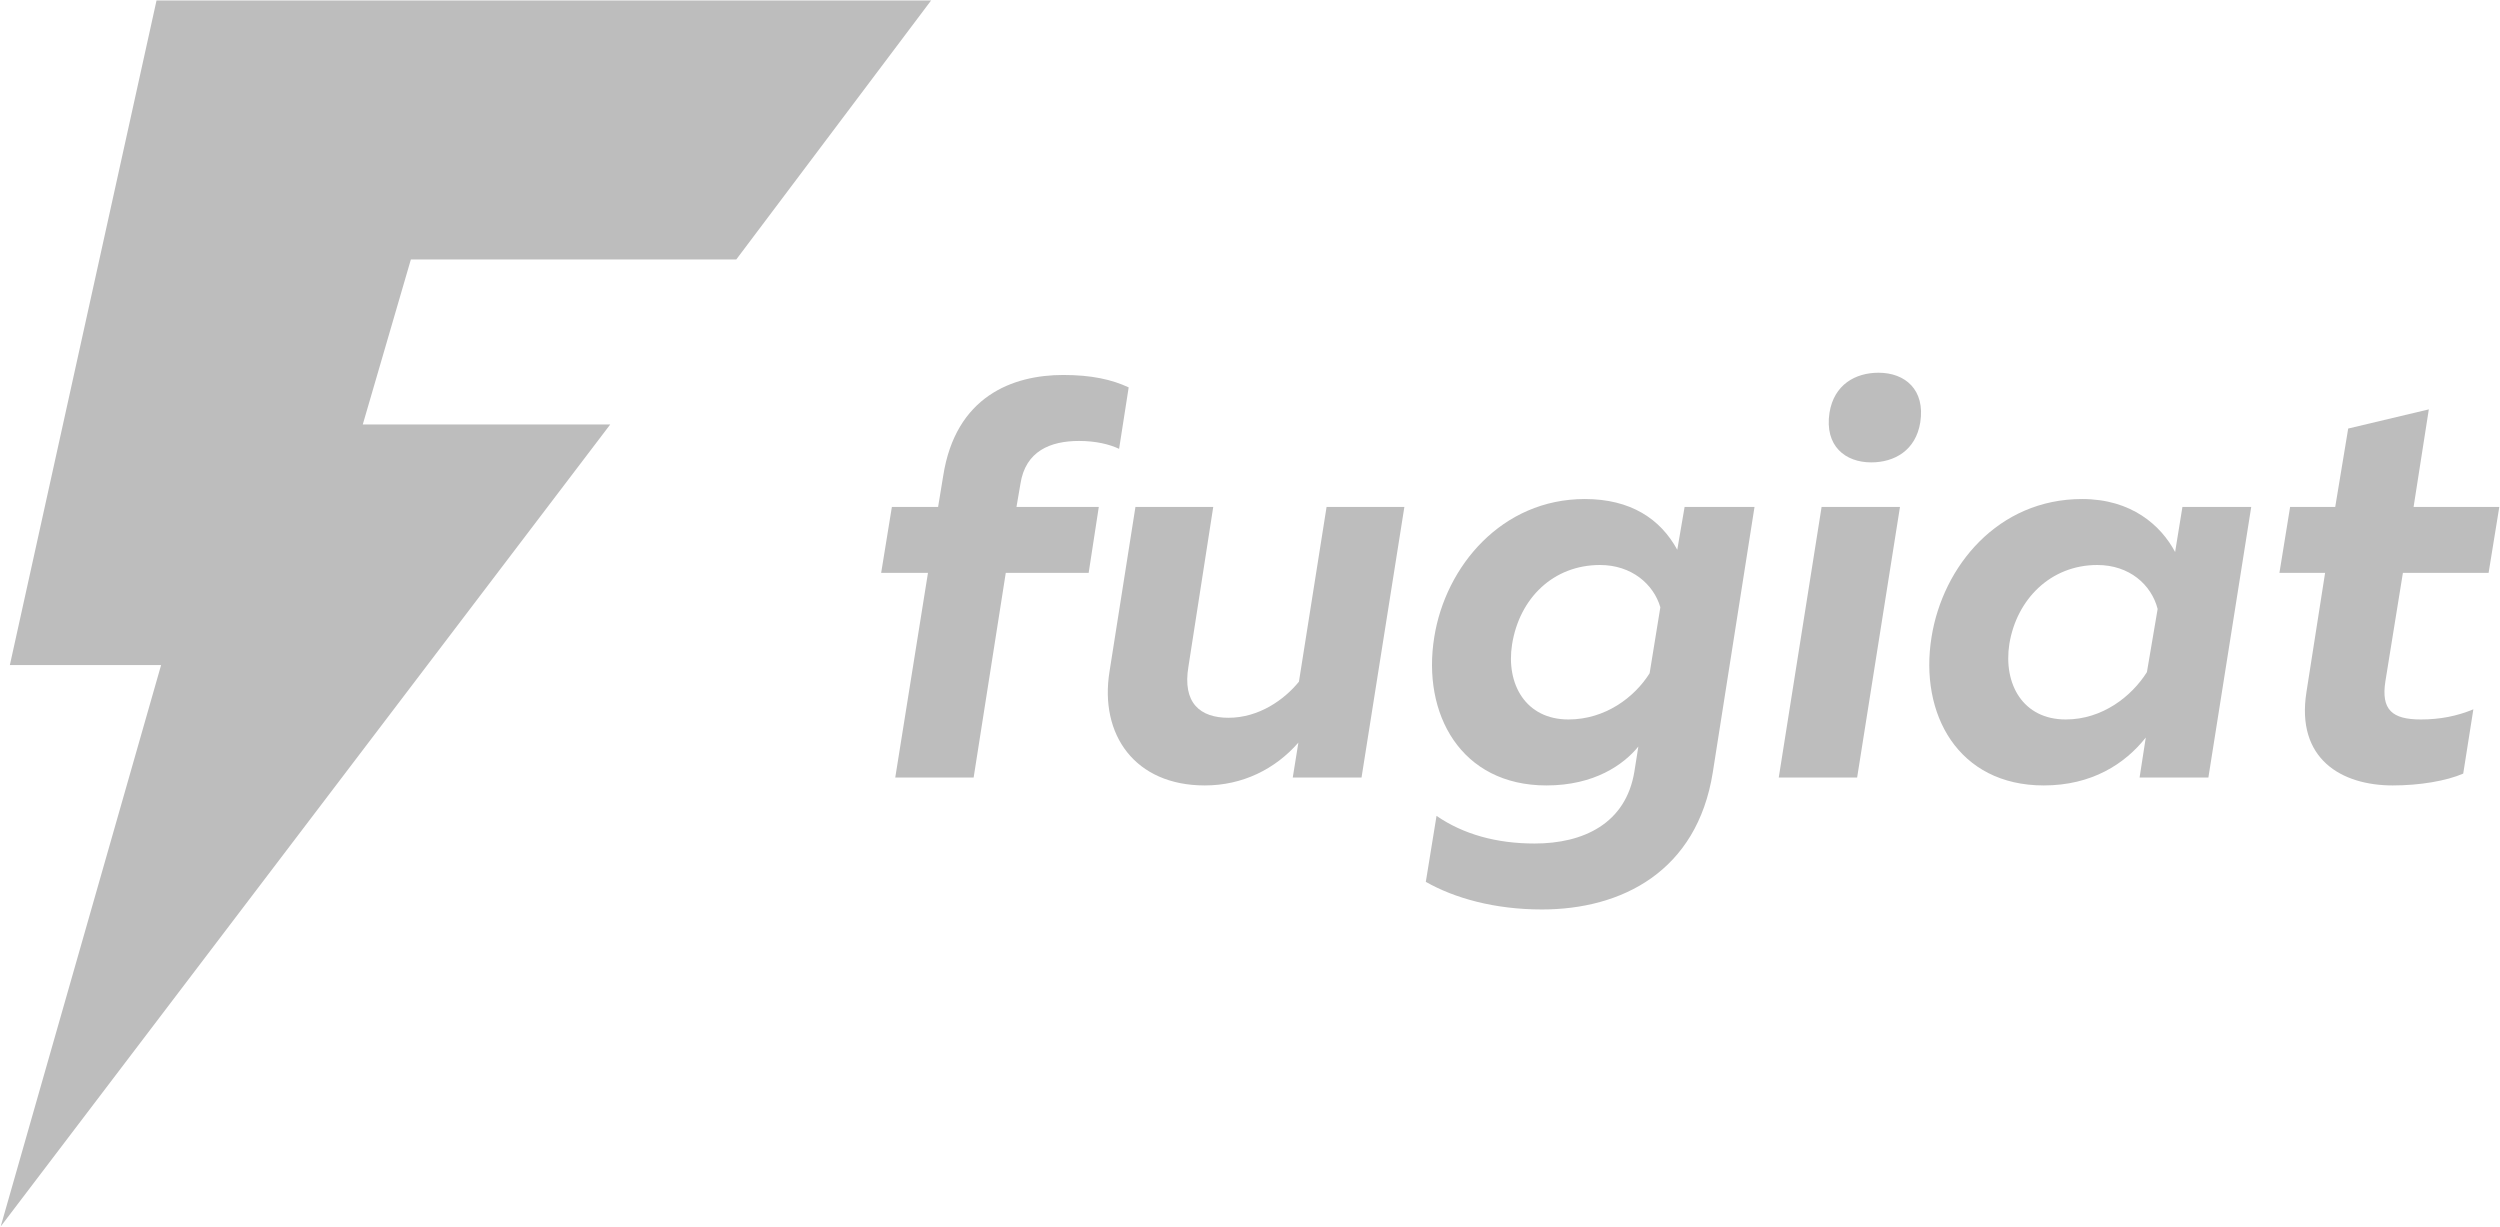
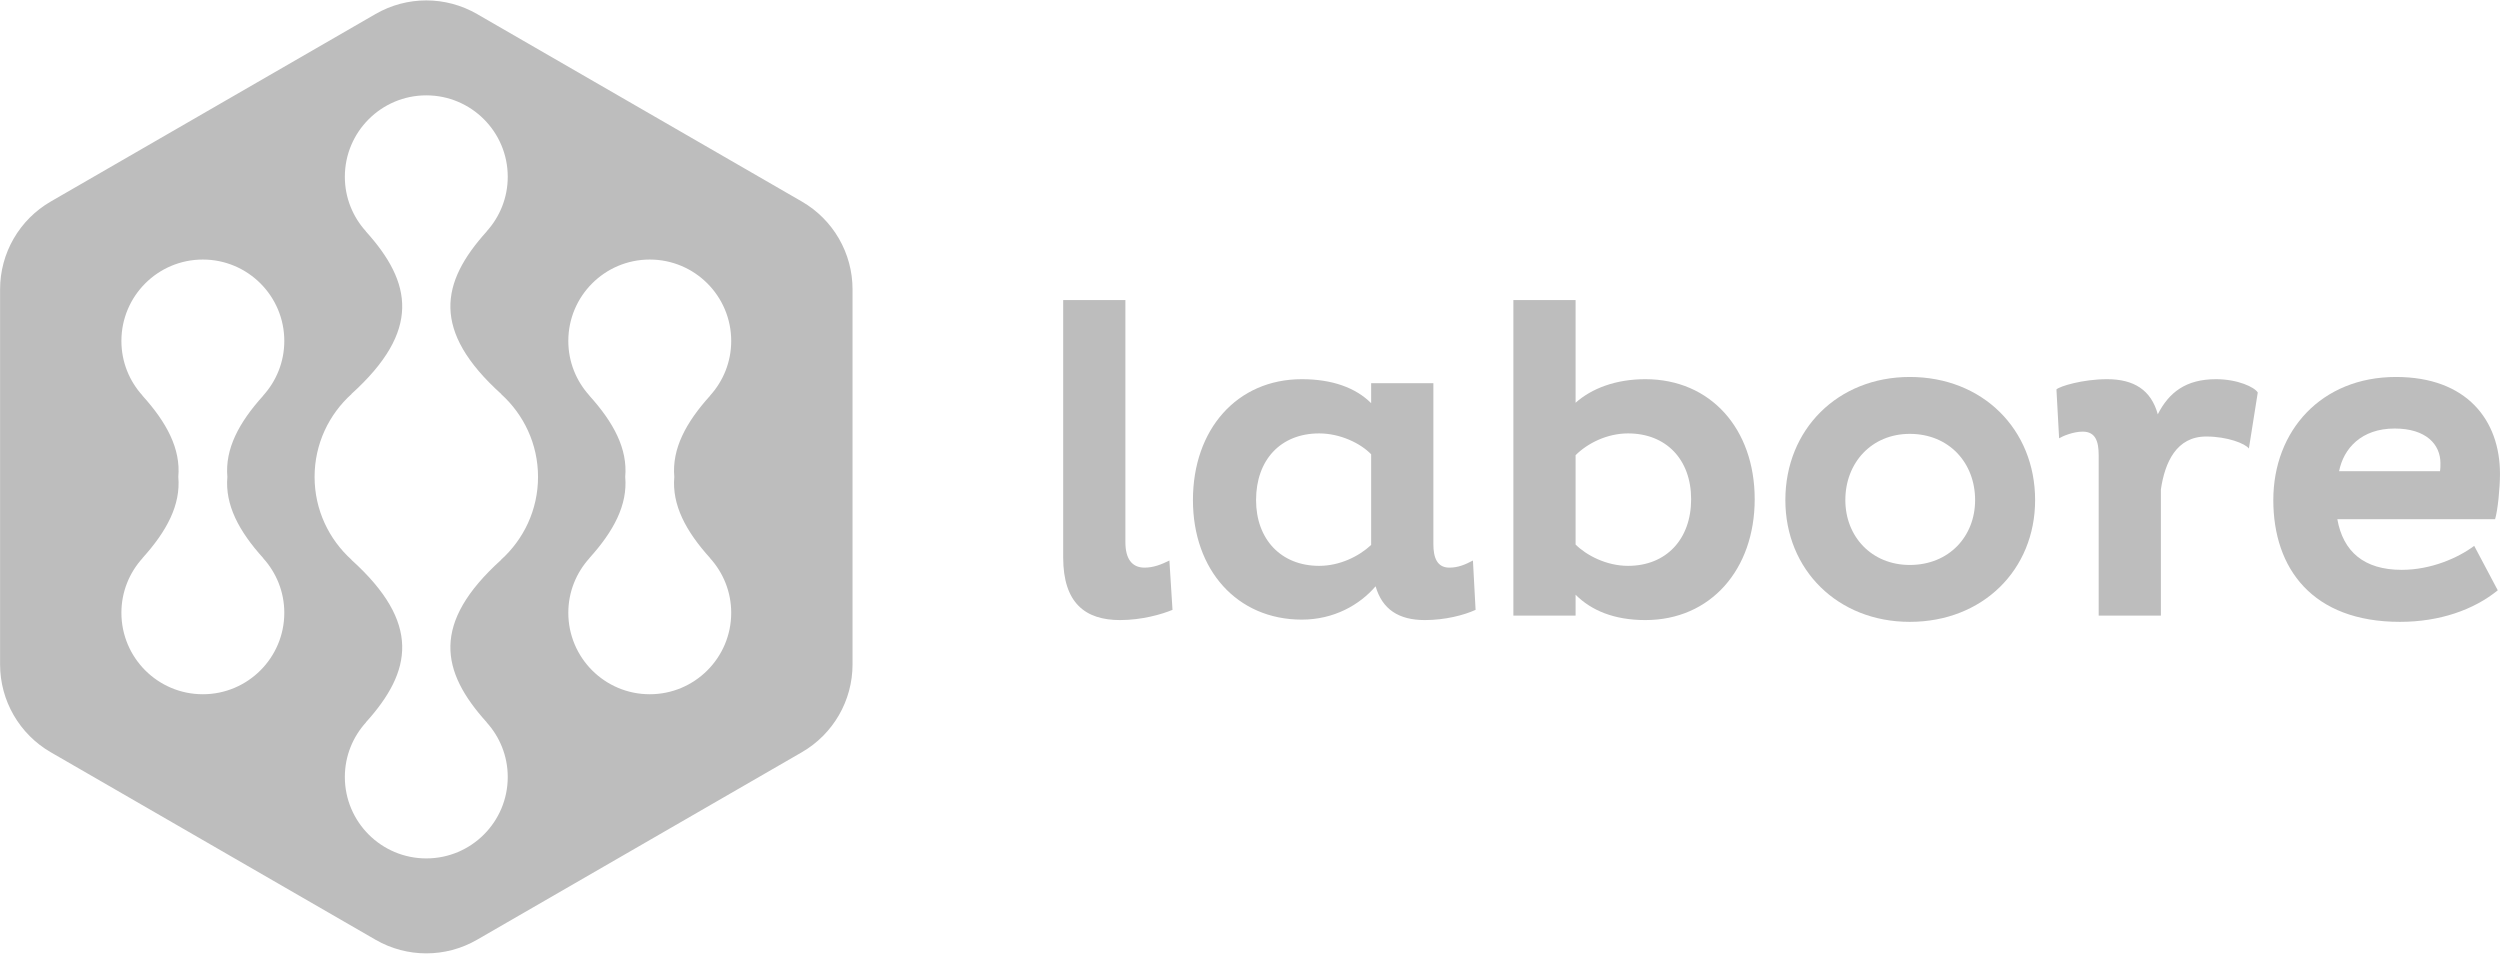
- <svg xmlns="http://www.w3.org/2000/svg" width="108" height="53" viewBox="0 0 108 53" fill="none">
-   <path fill-rule="evenodd" clip-rule="evenodd" d="M17.75 11.208L15.672 18.336H26.363L0.03 52.984L6.96 28.73H0.426L6.762 0.021H40.223L31.808 11.208H17.75Z" fill="#BDBDBD" />
-   <path fill-rule="evenodd" clip-rule="evenodd" d="M45.934 16.199C47.151 16.199 48.028 16.394 48.759 16.735L48.345 19.39C47.931 19.195 47.346 19.049 46.615 19.049C45.373 19.049 44.302 19.488 44.083 20.9L43.912 21.899H47.468L47.03 24.749H43.449L42.061 33.59H38.675L40.088 24.749H38.066L38.529 21.899H40.526L40.746 20.559C41.281 17.125 43.741 16.199 45.934 16.199Z" fill="#BDBDBD" />
-   <path fill-rule="evenodd" clip-rule="evenodd" d="M60.669 21.899L58.818 33.59H55.847L56.09 32.08C55.092 33.225 53.679 33.931 52.047 33.931C49.027 33.931 47.492 31.739 47.931 29.011L49.051 21.899H52.412L51.341 28.792C51.073 30.375 51.852 31.008 53.07 31.008C54.385 31.008 55.481 30.229 56.114 29.449L57.308 21.899H60.669Z" fill="#BDBDBD" />
-   <path fill-rule="evenodd" clip-rule="evenodd" d="M66.612 39.289C64.566 39.289 62.837 38.802 61.595 38.096L62.058 35.246C63.227 36.05 64.664 36.44 66.296 36.44C68.39 36.44 70.242 35.587 70.607 33.322L70.777 32.25C70.144 33.03 68.877 33.931 66.807 33.931C63.105 33.931 61.424 30.838 61.96 27.525C62.447 24.456 64.883 21.558 68.463 21.558C70.436 21.558 71.727 22.41 72.458 23.75L72.775 21.899H75.795L73.992 33.371C73.31 37.658 70.047 39.289 66.612 39.289ZM67.757 31.081C69.34 31.081 70.607 30.131 71.264 29.084L71.727 26.234C71.435 25.236 70.485 24.408 69.121 24.408C67.099 24.408 65.638 25.845 65.321 27.842C65.053 29.547 65.906 31.081 67.757 31.081Z" fill="#BDBDBD" />
-   <path fill-rule="evenodd" clip-rule="evenodd" d="M76.842 33.59L78.693 21.899H82.079L80.228 33.59H76.842ZM80.837 19.975C79.716 19.975 78.815 19.268 79.034 17.831C79.229 16.613 80.155 16.102 81.153 16.102C82.298 16.102 83.175 16.833 82.956 18.245C82.761 19.463 81.835 19.975 80.837 19.975Z" fill="#BDBDBD" />
-   <path fill-rule="evenodd" clip-rule="evenodd" d="M88.29 33.931C84.587 33.931 82.907 30.838 83.442 27.525C83.93 24.456 86.317 21.558 89.946 21.558C92.089 21.558 93.356 22.703 93.965 23.847L94.281 21.899H97.253L95.402 33.59H92.43L92.698 31.861C91.797 33.005 90.36 33.931 88.29 33.931ZM89.239 31.081C90.823 31.081 92.089 30.083 92.747 29.035L93.21 26.307C92.942 25.26 91.992 24.408 90.603 24.408C88.582 24.408 87.12 25.893 86.804 27.817C86.536 29.547 87.388 31.081 89.239 31.081Z" fill="#BDBDBD" />
-   <path fill-rule="evenodd" clip-rule="evenodd" d="M104.925 17.685L104.267 21.899H107.97L107.507 24.749H103.805L103.05 29.425C102.855 30.667 103.342 31.081 104.584 31.081C105.412 31.081 106.143 30.935 106.849 30.643L106.411 33.42C105.68 33.736 104.535 33.931 103.366 33.931C101.15 33.931 99.177 32.786 99.64 29.888L100.444 24.749H98.471L98.933 21.899H100.882L101.442 18.513L104.925 17.685Z" fill="#BDBDBD" />
+ <svg xmlns="http://www.w3.org/2000/svg" width="132" height="51" viewBox="0 0 132 51" fill="none">
+   <path fill-rule="evenodd" clip-rule="evenodd" d="M2.681 39.719L19.831 49.62C21.488 50.577 23.529 50.577 25.186 49.62L42.336 39.719C43.993 38.762 45.014 36.994 45.014 35.081V15.278C45.014 13.365 43.993 11.597 42.336 10.64L25.186 0.739C23.529 -0.218 21.488 -0.218 19.831 0.739L2.681 10.64C1.024 11.597 0.004 13.365 0.004 15.278V35.081C0.004 36.994 1.024 38.762 2.681 39.719ZM26.464 29.557C22.766 32.898 23.263 35.444 25.7 38.14H25.693C26.384 38.903 26.809 39.913 26.809 41.024C26.809 43.399 24.884 45.324 22.509 45.324C20.134 45.324 18.208 43.399 18.208 41.024C18.208 39.913 18.633 38.903 19.325 38.14H19.318C21.754 35.444 22.251 32.898 18.553 29.557H18.563C17.366 28.477 16.61 26.919 16.61 25.18C16.61 23.441 17.366 21.883 18.563 20.803H18.553C22.251 17.461 21.754 14.915 19.318 12.219H19.325C18.633 11.456 18.208 10.447 18.208 9.336C18.208 6.961 20.134 5.035 22.509 5.035C24.884 5.035 26.809 6.961 26.809 9.336C26.809 10.447 26.384 11.456 25.693 12.219H25.7C23.263 14.915 22.766 17.461 26.464 20.803H26.454C27.651 21.883 28.408 23.441 28.408 25.18C28.408 26.919 27.651 28.477 26.454 29.557H26.464ZM13.901 29.471C12.613 28.046 11.876 26.661 12.005 25.18C11.876 23.698 12.613 22.313 13.901 20.888H13.894C14.586 20.125 15.011 19.116 15.011 18.004C15.011 15.629 13.085 13.704 10.71 13.704C8.335 13.704 6.41 15.629 6.41 18.004C6.41 19.116 6.834 20.125 7.526 20.888H7.519C8.808 22.313 9.545 23.698 9.415 25.18C9.545 26.661 8.808 28.046 7.519 29.471H7.526C6.834 30.235 6.41 31.244 6.41 32.355C6.41 34.73 8.335 36.656 10.71 36.656C13.085 36.656 15.011 34.73 15.011 32.355C15.011 31.244 14.586 30.235 13.894 29.471H13.901ZM35.603 25.18C35.473 26.661 36.21 28.046 37.498 29.471H37.492C38.183 30.235 38.608 31.244 38.608 32.355C38.608 34.73 36.683 36.656 34.307 36.656C31.932 36.656 30.007 34.73 30.007 32.355C30.007 31.244 30.432 30.235 31.123 29.471H31.117C32.405 28.046 33.142 26.661 33.012 25.18C33.142 23.698 32.405 22.313 31.117 20.888H31.123C30.432 20.125 30.007 19.116 30.007 18.004C30.007 15.629 31.932 13.704 34.307 13.704C36.683 13.704 38.608 15.629 38.608 18.004C38.608 19.116 38.183 20.125 37.492 20.888H37.498C36.21 22.313 35.473 23.698 35.603 25.18Z" fill="#BDBDBD" />
+   <path fill-rule="evenodd" clip-rule="evenodd" d="M59.421 15.845V28.633C59.421 29.478 59.749 29.971 60.43 29.971C60.899 29.971 61.322 29.806 61.744 29.595L61.908 32.2C61.345 32.435 60.289 32.74 59.139 32.74C57.309 32.74 56.136 31.848 56.136 29.431V15.845H59.421Z" fill="#BDBDBD" />
+   <path fill-rule="evenodd" clip-rule="evenodd" d="M75.682 28.727C75.682 29.431 75.87 29.971 76.527 29.971C76.996 29.971 77.372 29.806 77.771 29.595L77.911 32.2C77.301 32.482 76.292 32.74 75.236 32.74C73.852 32.74 72.984 32.176 72.632 30.956C71.787 31.942 70.426 32.716 68.737 32.716C65.311 32.716 62.987 30.088 62.987 26.404C62.987 22.673 65.311 20.021 68.737 20.021C70.332 20.021 71.576 20.467 72.397 21.288V20.233H75.682V28.727ZM72.397 23.987C71.834 23.4 70.754 22.884 69.652 22.884C67.61 22.884 66.32 24.292 66.32 26.404C66.32 28.469 67.634 29.877 69.652 29.877C70.731 29.877 71.74 29.384 72.397 28.774V23.987Z" fill="#BDBDBD" />
+   <path fill-rule="evenodd" clip-rule="evenodd" d="M86.875 32.74C85.209 32.74 84.013 32.223 83.191 31.402V32.505H79.906V15.845H83.191V21.265C84.036 20.514 85.303 20.021 86.875 20.021C90.325 20.021 92.648 22.649 92.648 26.357C92.648 30.065 90.325 32.74 86.875 32.74ZM85.96 22.884C84.857 22.884 83.825 23.4 83.191 24.034V28.751C83.754 29.314 84.81 29.877 85.96 29.877C87.978 29.877 89.292 28.469 89.292 26.357C89.292 24.269 87.978 22.884 85.96 22.884Z" fill="#BDBDBD" />
+   <path fill-rule="evenodd" clip-rule="evenodd" d="M100.837 19.904C104.685 19.904 107.454 22.673 107.454 26.404C107.454 30.088 104.685 32.834 100.837 32.834C97.036 32.834 94.267 30.088 94.267 26.404C94.267 22.673 97.036 19.904 100.837 19.904ZM100.837 29.83C102.902 29.83 104.286 28.328 104.286 26.404C104.286 24.433 102.902 22.908 100.837 22.908C98.819 22.908 97.434 24.433 97.434 26.404C97.434 28.328 98.819 29.83 100.837 29.83Z" fill="#BDBDBD" />
+   <path fill-rule="evenodd" clip-rule="evenodd" d="M110.81 24.034C110.81 23.307 110.645 22.79 109.965 22.79C109.472 22.79 108.909 23.025 108.721 23.142L108.58 20.561C108.745 20.397 109.965 20.021 111.255 20.021C112.663 20.021 113.579 20.585 113.931 21.875C114.517 20.725 115.409 20.021 117.004 20.021C118.154 20.021 119.046 20.444 119.21 20.725L118.741 23.682C118.553 23.424 117.615 23.048 116.488 23.048C114.916 23.048 114.306 24.409 114.095 25.841V32.505H110.81V24.034Z" fill="#BDBDBD" />
+   <path fill-rule="evenodd" clip-rule="evenodd" d="M131.882 31.168C130.614 32.2 128.808 32.834 126.719 32.834C122.096 32.834 120.031 30.018 120.031 26.404C120.031 22.743 122.566 19.904 126.508 19.904C130.239 19.904 131.999 22.18 131.999 25.02C131.999 25.77 131.882 26.944 131.741 27.413H123.411C123.716 29.126 124.818 30.088 126.813 30.088C128.362 30.088 129.793 29.454 130.638 28.821L131.882 31.168ZM128.855 24.456C128.855 23.471 128.104 22.626 126.438 22.626C124.678 22.626 123.739 23.682 123.504 24.879H128.831C128.855 24.761 128.855 24.574 128.855 24.456Z" fill="#BDBDBD" />
</svg>
